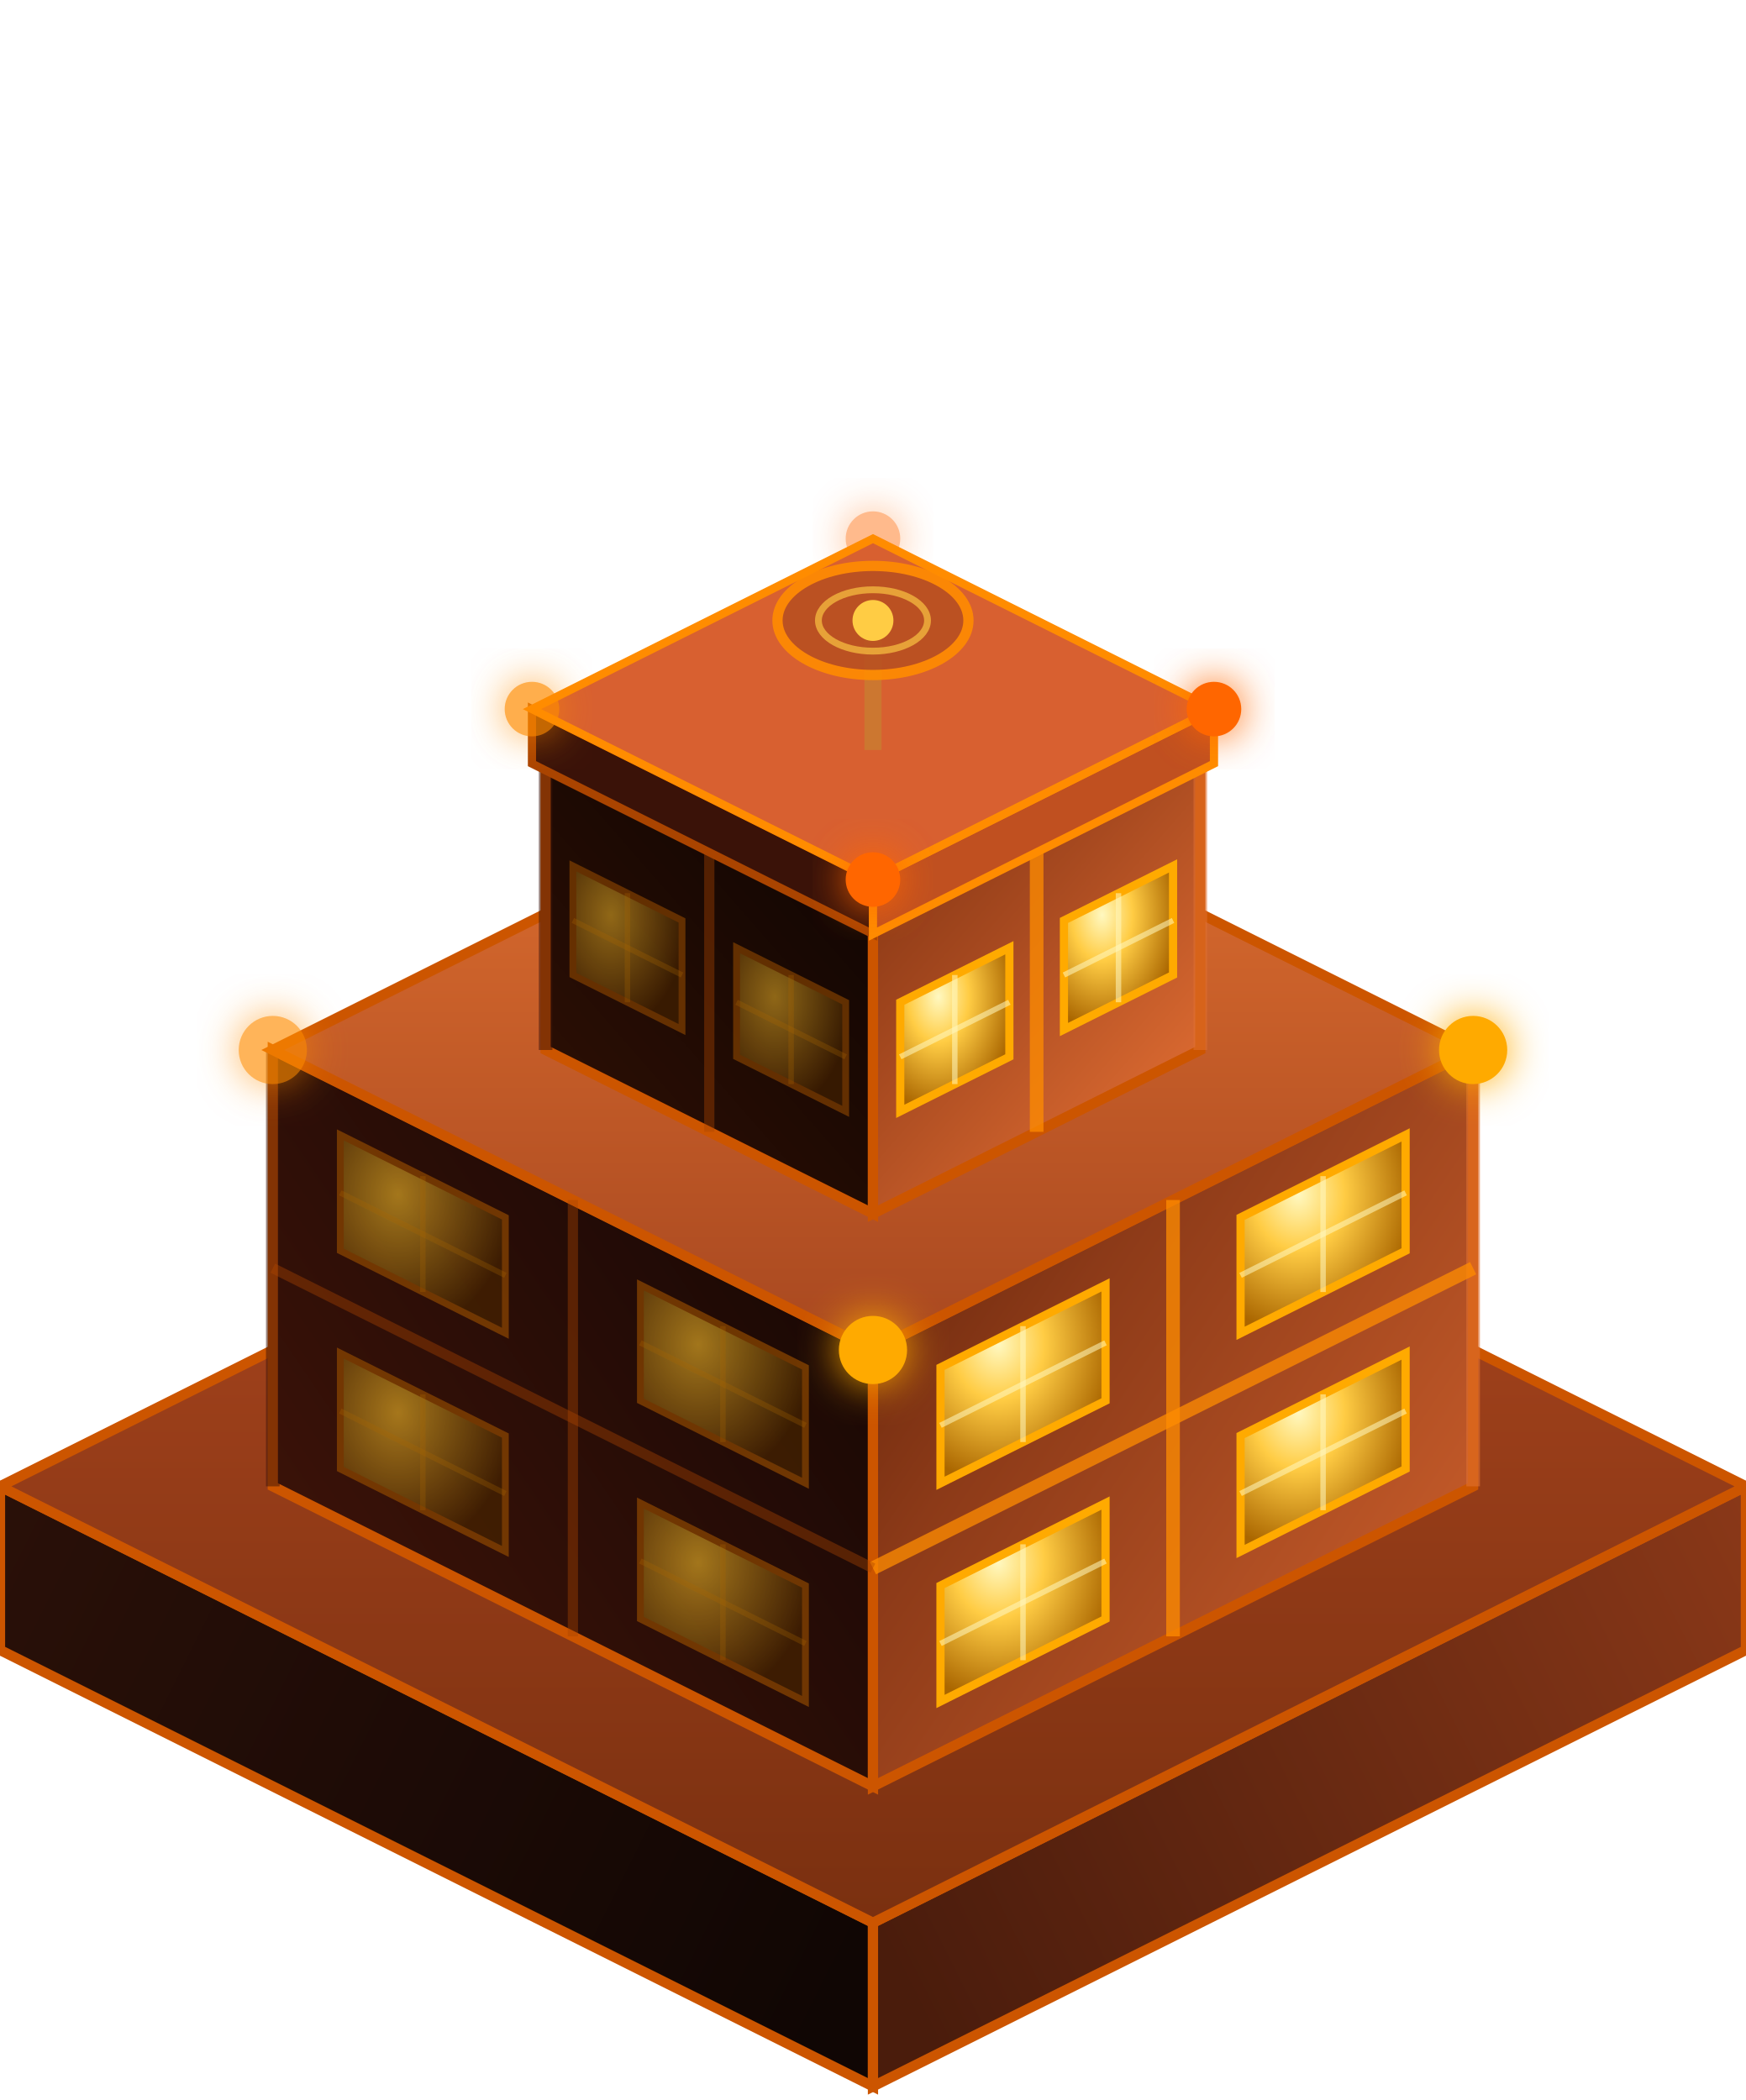
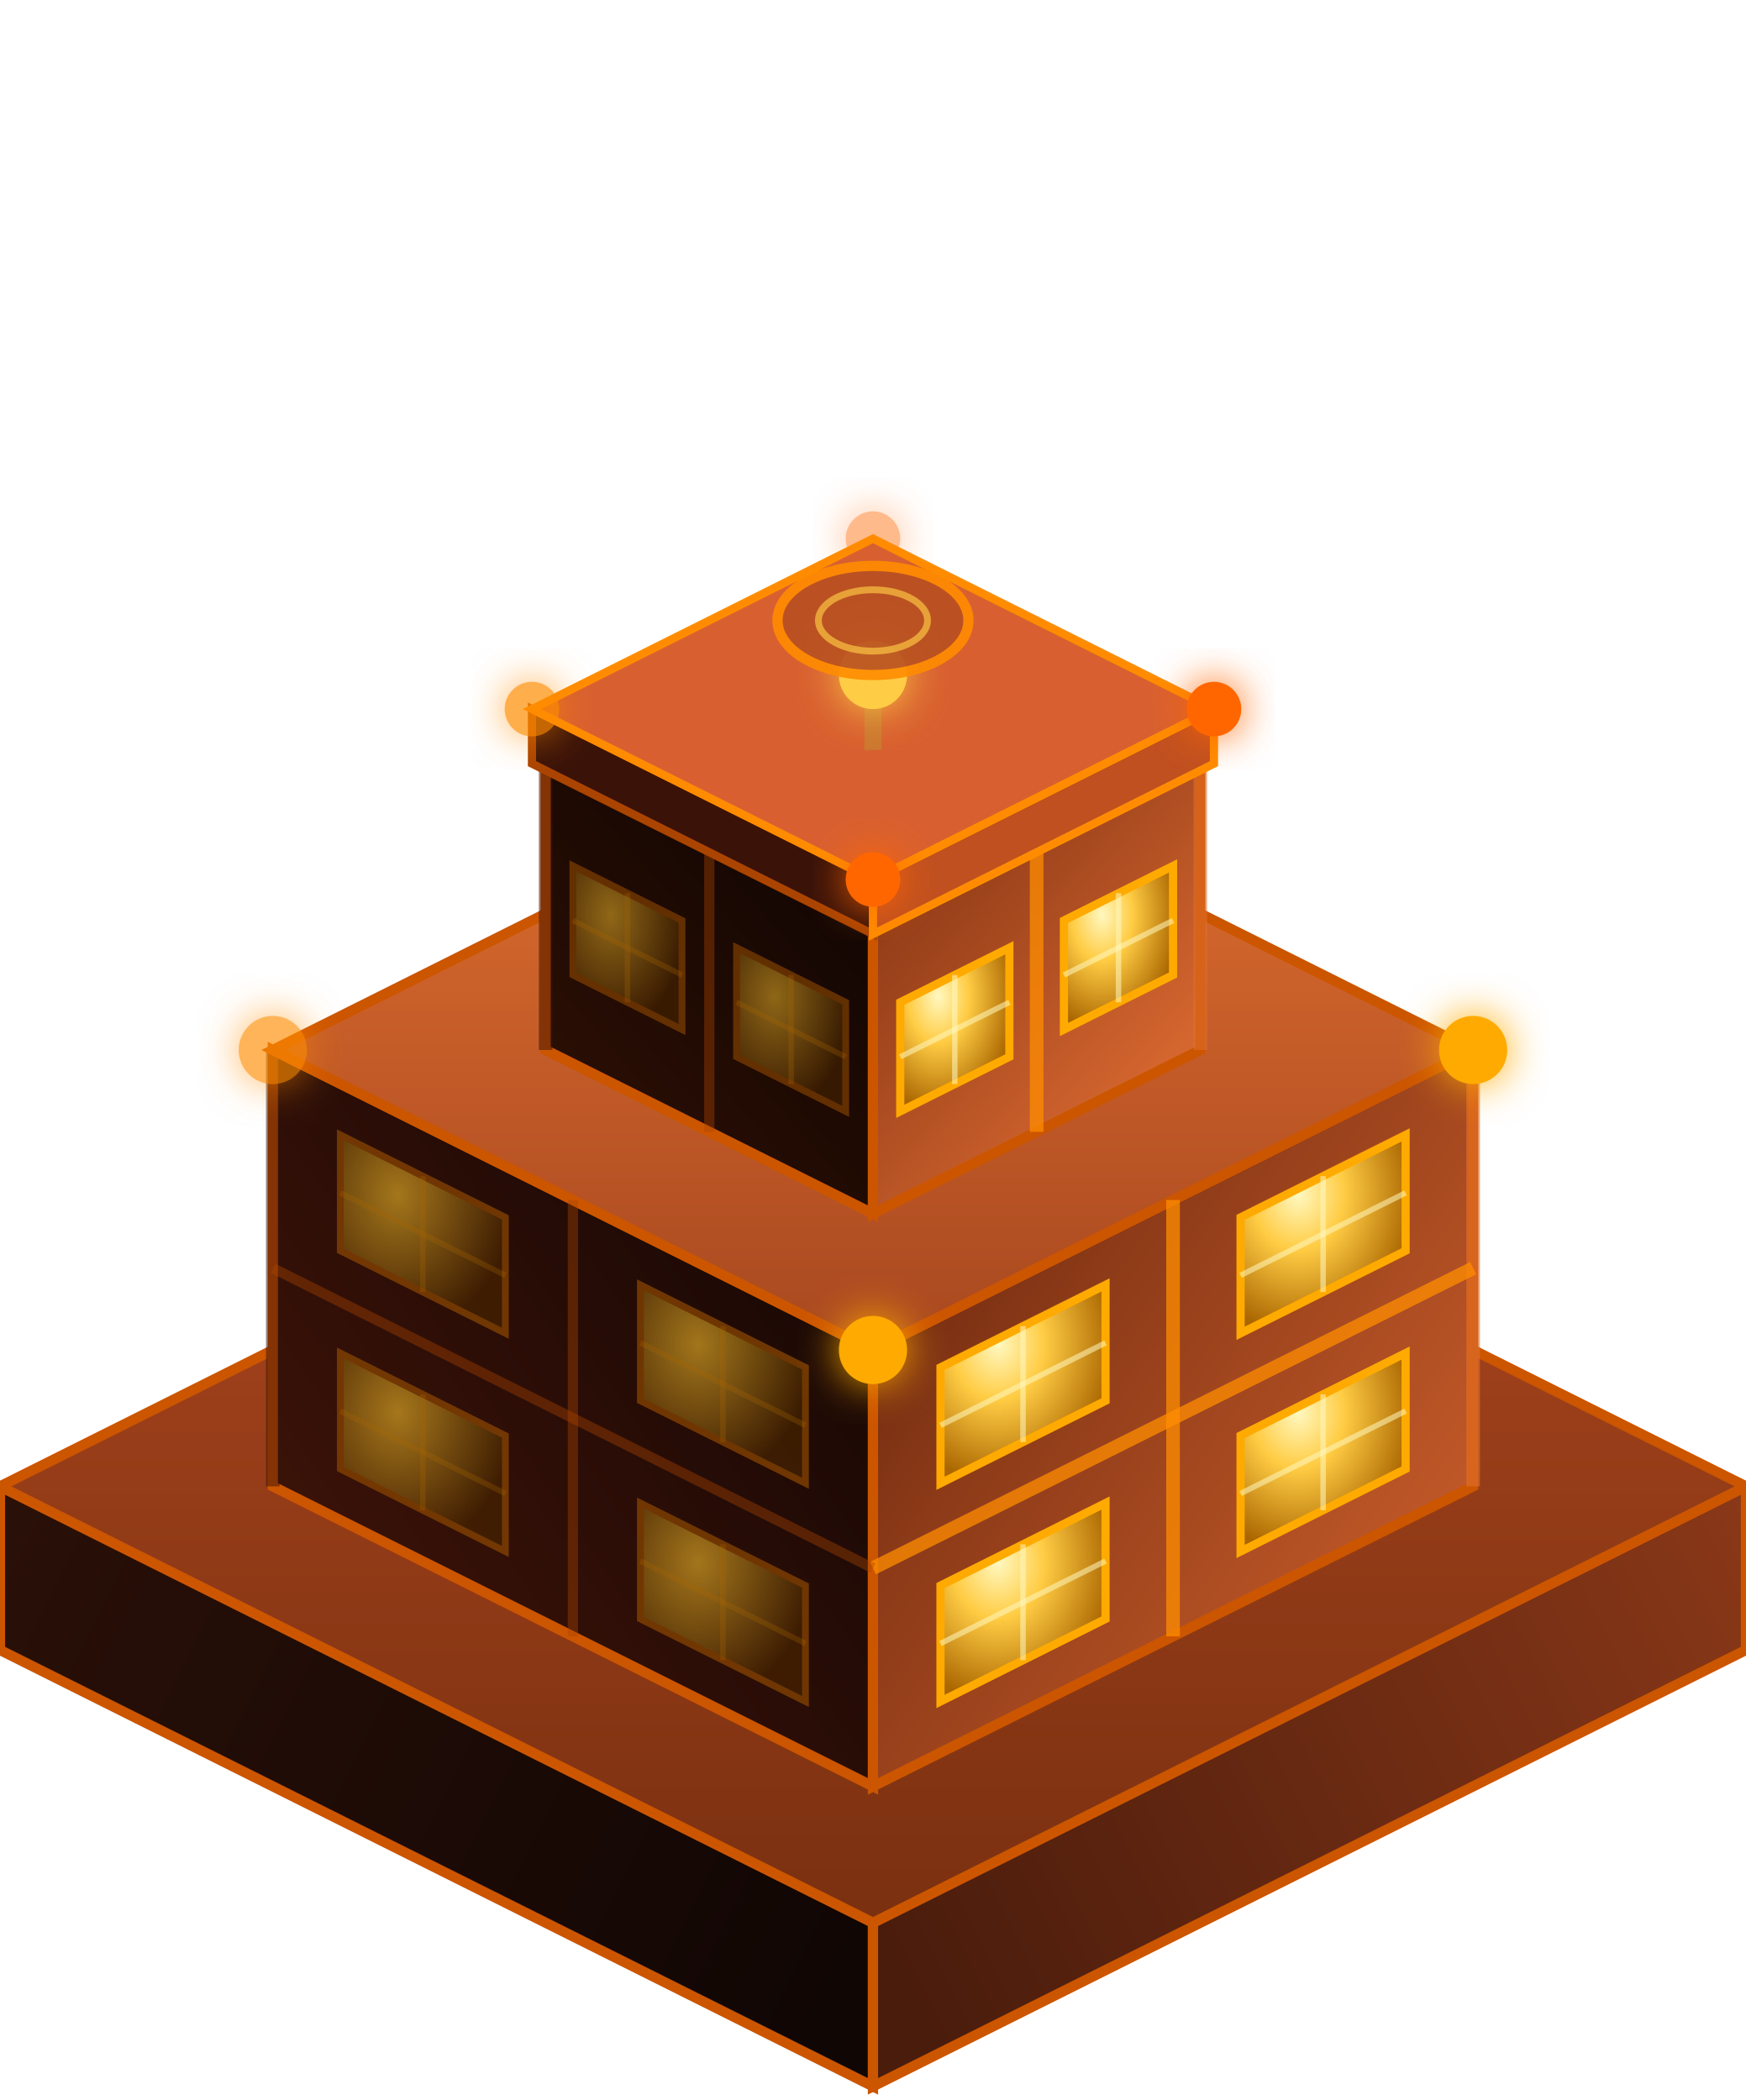
<svg xmlns="http://www.w3.org/2000/svg" viewBox="-128 -178 256 308" width="256" height="308">
  <defs>
    <linearGradient id="fR" gradientUnits="userSpaceOnUse" x1="128" y1="40" x2="0" y2="104">
      <stop offset="0%" stop-color="#8a3818" />
      <stop offset="100%" stop-color="#4a1c0c" />
    </linearGradient>
    <linearGradient id="fL" gradientUnits="userSpaceOnUse" x1="-128" y1="40" x2="0" y2="104">
      <stop offset="0%" stop-color="#2a1008" />
      <stop offset="100%" stop-color="#100604" />
    </linearGradient>
    <linearGradient id="fT" gradientUnits="userSpaceOnUse" x1="0" y1="-24" x2="0" y2="104">
      <stop offset="0%" stop-color="#b04820" />
      <stop offset="100%" stop-color="#7a3010" />
    </linearGradient>
    <linearGradient id="aR" gradientUnits="userSpaceOnUse" x1="88" y1="16" x2="0" y2="-44">
      <stop offset="0%" stop-color="#c05828" />
      <stop offset="60%" stop-color="#8c3a18" />
      <stop offset="100%" stop-color="#5c2008" />
    </linearGradient>
    <linearGradient id="aL" gradientUnits="userSpaceOnUse" x1="-88" y1="16" x2="0" y2="-44">
      <stop offset="0%" stop-color="#3a1208" />
      <stop offset="100%" stop-color="#120604" />
    </linearGradient>
    <linearGradient id="aT" gradientUnits="userSpaceOnUse" x1="0" y1="-92" x2="0" y2="-4">
      <stop offset="0%" stop-color="#e07030" />
      <stop offset="100%" stop-color="#a84820" />
    </linearGradient>
    <linearGradient id="bR" gradientUnits="userSpaceOnUse" x1="48" y1="-64" x2="0" y2="-106">
      <stop offset="0%" stop-color="#d86830" />
      <stop offset="50%" stop-color="#a84a20" />
      <stop offset="100%" stop-color="#7c3010" />
    </linearGradient>
    <linearGradient id="bL" gradientUnits="userSpaceOnUse" x1="-48" y1="-64" x2="0" y2="-106">
      <stop offset="0%" stop-color="#2a0e04" />
      <stop offset="100%" stop-color="#0c0402" />
    </linearGradient>
    <linearGradient id="bT" gradientUnits="userSpaceOnUse" x1="0" y1="-130" x2="0" y2="-82">
      <stop offset="0%" stop-color="#f07840" />
      <stop offset="100%" stop-color="#c05a28" />
    </linearGradient>
    <radialGradient id="winW" cx="35%" cy="30%" r="70%">
      <stop offset="0%" stop-color="#fff8c0" />
      <stop offset="40%" stop-color="#ffcc44" />
      <stop offset="100%" stop-color="#aa6600" />
    </radialGradient>
    <radialGradient id="winD" cx="35%" cy="30%" r="70%">
      <stop offset="0%" stop-color="#cc9922" />
      <stop offset="100%" stop-color="#442200" />
    </radialGradient>
    <filter id="glow" x="-60%" y="-60%" width="220%" height="220%">
      <feGaussianBlur stdDeviation="3" result="blur" />
      <feMerge>
        <feMergeNode in="blur" />
        <feMergeNode in="SourceGraphic" />
      </feMerge>
    </filter>
    <filter id="softglow" x="-80%" y="-80%" width="260%" height="260%">
      <feGaussianBlur stdDeviation="5" result="blur" />
      <feMerge>
        <feMergeNode in="blur" />
        <feMergeNode in="SourceGraphic" />
      </feMerge>
    </filter>
  </defs>
  <polygon points="-128,64 0,128 0,104 -128,40" fill="url(#fL)" stroke="#cc5500" stroke-width="1.5" />
  <polygon points="128,64 0,128 0,104 128,40" fill="url(#fR)" stroke="#cc5500" stroke-width="1.5" />
  <polygon points="0,-24 128,40 0,104 -128,40" fill="url(#fT)" stroke="#cc5500" stroke-width="1.5" />
  <g transform="translate(0, 24)">
    <polygon points="-88,16 0,60 0,-4 -88,-48" fill="url(#aL)" stroke="#cc5500" stroke-width="1.5" />
    <line x1="-88" y1="16" x2="-88" y2="-48" stroke="#3a1208" stroke-width="2" opacity="0.5" />
    <polygon points="-78.1,13.45 -53.9,25.55 -53.9,8.55 -78.1,-3.55" fill="url(#winD)" stroke="#884400" stroke-width="1" opacity="0.75" />
    <line x1="-66" y1="2.5" x2="-66" y2="19.5" stroke="#aa6600" stroke-width="0.8" opacity="0.28" />
    <line x1="-78.1" y1="4.95" x2="-53.9" y2="17.05" stroke="#aa6600" stroke-width="0.8" opacity="0.28" />
    <polygon points="-34.1,35.45 -9.9,47.55 -9.9,30.55 -34.1,18.45" fill="url(#winD)" stroke="#884400" stroke-width="1" opacity="0.75" />
    <line x1="-22" y1="24.5" x2="-22" y2="41.5" stroke="#aa6600" stroke-width="0.8" opacity="0.28" />
    <line x1="-34.1" y1="26.95" x2="-9.9" y2="39.05" stroke="#aa6600" stroke-width="0.8" opacity="0.28" />
    <polygon points="-78.1,-18.55 -53.9,-6.45 -53.9,-23.45 -78.1,-35.55" fill="url(#winD)" stroke="#884400" stroke-width="1" opacity="0.75" />
    <line x1="-66" y1="-29.5" x2="-66" y2="-12.5" stroke="#aa6600" stroke-width="0.8" opacity="0.28" />
    <line x1="-78.1" y1="-27.05" x2="-53.9" y2="-14.95" stroke="#aa6600" stroke-width="0.8" opacity="0.28" />
    <polygon points="-34.1,3.45 -9.9,15.55 -9.9,-1.45 -34.1,-13.55" fill="url(#winD)" stroke="#884400" stroke-width="1" opacity="0.75" />
    <line x1="-22" y1="-7.5" x2="-22" y2="9.5" stroke="#aa6600" stroke-width="0.8" opacity="0.28" />
    <line x1="-34.1" y1="-5.05" x2="-9.9" y2="7.05" stroke="#aa6600" stroke-width="0.8" opacity="0.28" />
    <polygon points="88,16 0,60 0,-4 88,-48" fill="url(#aR)" stroke="#cc5500" stroke-width="1.5" />
    <line x1="88" y1="16" x2="88" y2="-48" stroke="#e07030" stroke-width="2" opacity="0.6" />
    <polygon points="78.1,13.45 53.9,25.55 53.9,8.55 78.1,-3.55" fill="url(#winW)" stroke="#ffaa00" stroke-width="1.2" />
    <line x1="66" y1="2.5" x2="66" y2="19.5" stroke="#fff8c0" stroke-width="0.8" opacity="0.55" />
    <line x1="78.1" y1="4.95" x2="53.9" y2="17.05" stroke="#fff8c0" stroke-width="0.8" opacity="0.55" />
    <polygon points="34.1,35.45 9.9,47.55 9.9,30.55 34.1,18.45" fill="url(#winW)" stroke="#ffaa00" stroke-width="1.2" />
    <line x1="22" y1="24.5" x2="22" y2="41.5" stroke="#fff8c0" stroke-width="0.8" opacity="0.55" />
    <line x1="34.1" y1="26.95" x2="9.9" y2="39.05" stroke="#fff8c0" stroke-width="0.8" opacity="0.55" />
    <polygon points="78.1,-18.55 53.9,-6.45 53.9,-23.45 78.1,-35.55" fill="url(#winW)" stroke="#ffaa00" stroke-width="1.2" />
    <line x1="66" y1="-29.5" x2="66" y2="-12.5" stroke="#fff8c0" stroke-width="0.8" opacity="0.55" />
    <line x1="78.1" y1="-27.05" x2="53.9" y2="-14.95" stroke="#fff8c0" stroke-width="0.8" opacity="0.55" />
    <polygon points="34.1,3.45 9.9,15.55 9.9,-1.45 34.1,-13.55" fill="url(#winW)" stroke="#ffaa00" stroke-width="1.2" />
    <line x1="22" y1="-7.5" x2="22" y2="9.5" stroke="#fff8c0" stroke-width="0.8" opacity="0.55" />
    <line x1="34.1" y1="-5.05" x2="9.9" y2="7.05" stroke="#fff8c0" stroke-width="0.8" opacity="0.55" />
    <polygon points="0,-92 88,-48 0,-4 -88,-48" fill="url(#aT)" stroke="#cc5500" stroke-width="1.5" />
    <line x1="44" y1="-26" x2="44" y2="38" stroke="#ff8c00" stroke-width="2" opacity="0.75" />
    <line x1="-44" y1="-26" x2="-44" y2="38" stroke="#aa4400" stroke-width="1.5" opacity="0.4" />
    <line x1="88" y1="-16" x2="0" y2="28" stroke="#ff8c00" stroke-width="2" opacity="0.75" />
    <line x1="0" y1="28" x2="-88" y2="-16" stroke="#aa4400" stroke-width="1.5" opacity="0.4" />
    <circle cx="88" cy="-48" r="5" fill="#ffaa00" filter="url(#glow)" />
    <circle cx="-88" cy="-48" r="5" fill="#ff8c00" filter="url(#glow)" opacity="0.65" />
    <circle cx="0" cy="-4" r="5" fill="#ffaa00" filter="url(#glow)" />
  </g>
  <g transform="translate(0, 40)">
    <polygon points="-48,-64 0,-40 0,-82 -48,-106" fill="url(#bL)" stroke="#cc5500" stroke-width="1.5" />
    <line x1="-48" y1="-64" x2="-48" y2="-106" stroke="#3a1208" stroke-width="2" opacity="0.5" />
    <polygon points="-44,-75 -28,-67 -28,-83 -44,-91" fill="url(#winD)" stroke="#884400" stroke-width="1" opacity="0.65" />
    <line x1="-36" y1="-87" x2="-36" y2="-71" stroke="#aa6600" stroke-width="0.8" opacity="0.28" />
    <line x1="-44" y1="-83" x2="-28" y2="-75" stroke="#aa6600" stroke-width="0.8" opacity="0.28" />
    <polygon points="-20,-63 -4,-55 -4,-71 -20,-79" fill="url(#winD)" stroke="#884400" stroke-width="1" opacity="0.65" />
    <line x1="-12" y1="-75" x2="-12" y2="-59" stroke="#aa6600" stroke-width="0.8" opacity="0.28" />
    <line x1="-20" y1="-71" x2="-4" y2="-63" stroke="#aa6600" stroke-width="0.8" opacity="0.28" />
    <polygon points="48,-64 0,-40 0,-82 48,-106" fill="url(#bR)" stroke="#cc5500" stroke-width="1.5" />
    <line x1="48" y1="-64" x2="48" y2="-106" stroke="#e07030" stroke-width="2" opacity="0.55" />
    <polygon points="44,-75 28,-67 28,-83 44,-91" fill="url(#winW)" stroke="#ffaa00" stroke-width="1.2" />
    <line x1="36" y1="-87" x2="36" y2="-71" stroke="#fff8c0" stroke-width="0.8" opacity="0.55" />
    <line x1="44" y1="-83" x2="28" y2="-75" stroke="#fff8c0" stroke-width="0.8" opacity="0.55" />
    <polygon points="20,-63 4,-55 4,-71 20,-79" fill="url(#winW)" stroke="#ffaa00" stroke-width="1.2" />
    <line x1="12" y1="-75" x2="12" y2="-59" stroke="#fff8c0" stroke-width="0.8" opacity="0.55" />
    <line x1="20" y1="-71" x2="4" y2="-63" stroke="#fff8c0" stroke-width="0.8" opacity="0.55" />
    <polygon points="0,-130 48,-106 0,-82 -48,-106" fill="url(#bT)" stroke="#cc5500" stroke-width="1.5" />
    <line x1="24" y1="-94" x2="24" y2="-52" stroke="#ff8c00" stroke-width="2" opacity="0.75" />
    <line x1="-24" y1="-94" x2="-24" y2="-52" stroke="#aa4400" stroke-width="1.5" opacity="0.4" />
  </g>
  <g transform="translate(0, 39)">
    <polygon points="-50,-105 0,-80 0,-88 -50,-113" fill="#3a1208" stroke="#aa4400" stroke-width="1.2" />
    <polygon points="50,-105 0,-80 0,-88 50,-113" fill="#c05020" stroke="#ff8c00" stroke-width="1.2" />
    <circle cx="0" cy="-138" r="4" fill="#ff6600" filter="url(#glow)" opacity="0.45" />
    <polygon points="0,-138 50,-113 0,-88 -50,-113" fill="#d86030" stroke="#ff8c00" stroke-width="1.2" />
    <circle cx="50" cy="-113" r="4" fill="#ff6600" filter="url(#glow)" />
    <circle cx="-50" cy="-113" r="4" fill="#ff8c00" filter="url(#glow)" opacity="0.7" />
    <circle cx="0" cy="-88" r="4" fill="#ff6600" filter="url(#glow)" />
    <g transform="translate(0, 25)">
-       <line x1="0" y1="-132" x2="0" y2="-151" stroke="#cc7730" stroke-width="2.5" />
+       <line x1="0" y1="-132" x2="0" y2="-143" stroke="#cc7730" stroke-width="2.5" />
+       <circle cx="0" cy="-143" r="5" fill="#ffcc44" filter="url(#glow)" />
      <ellipse cx="0" cy="-151" rx="14" ry="8" fill="#b85020" stroke="#ff8c00" stroke-width="1.5" opacity="0.9" />
      <ellipse cx="0" cy="-151" rx="8" ry="4.5" fill="none" stroke="#ffcc44" stroke-width="1" opacity="0.65" />
-       <circle cx="0" cy="-151" r="3" fill="#ffcc44" />
    </g>
  </g>
</svg>
